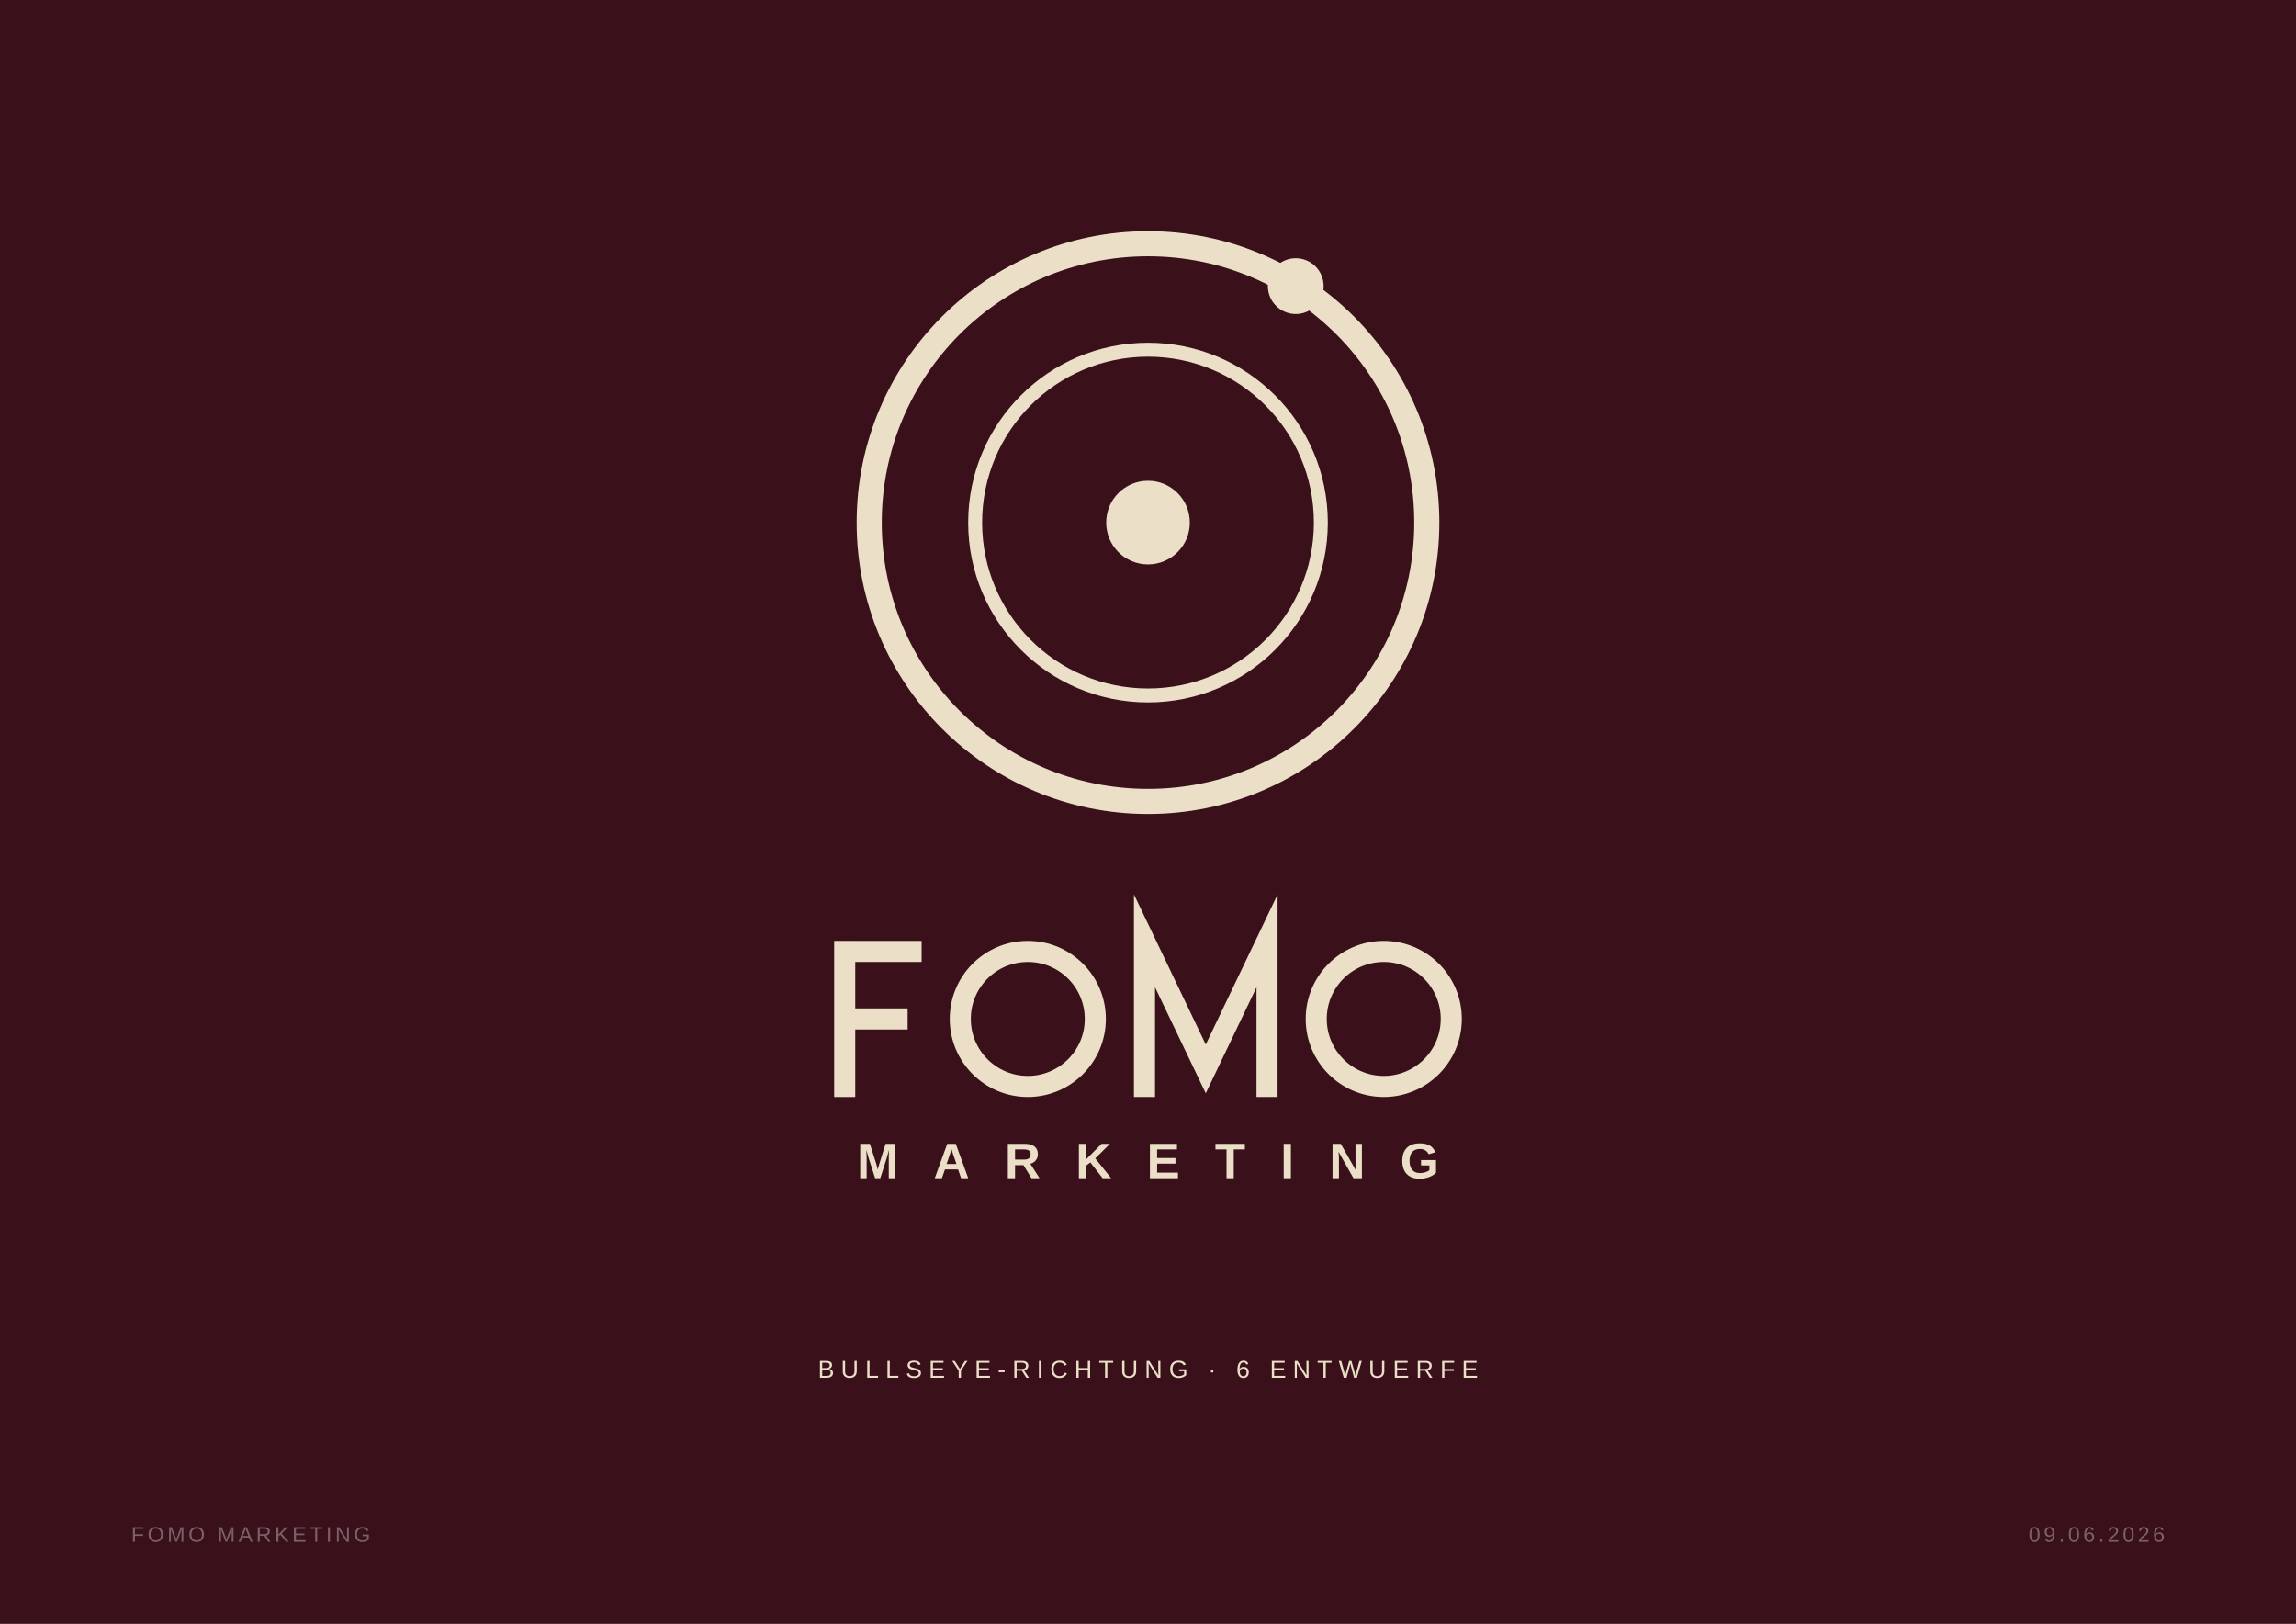
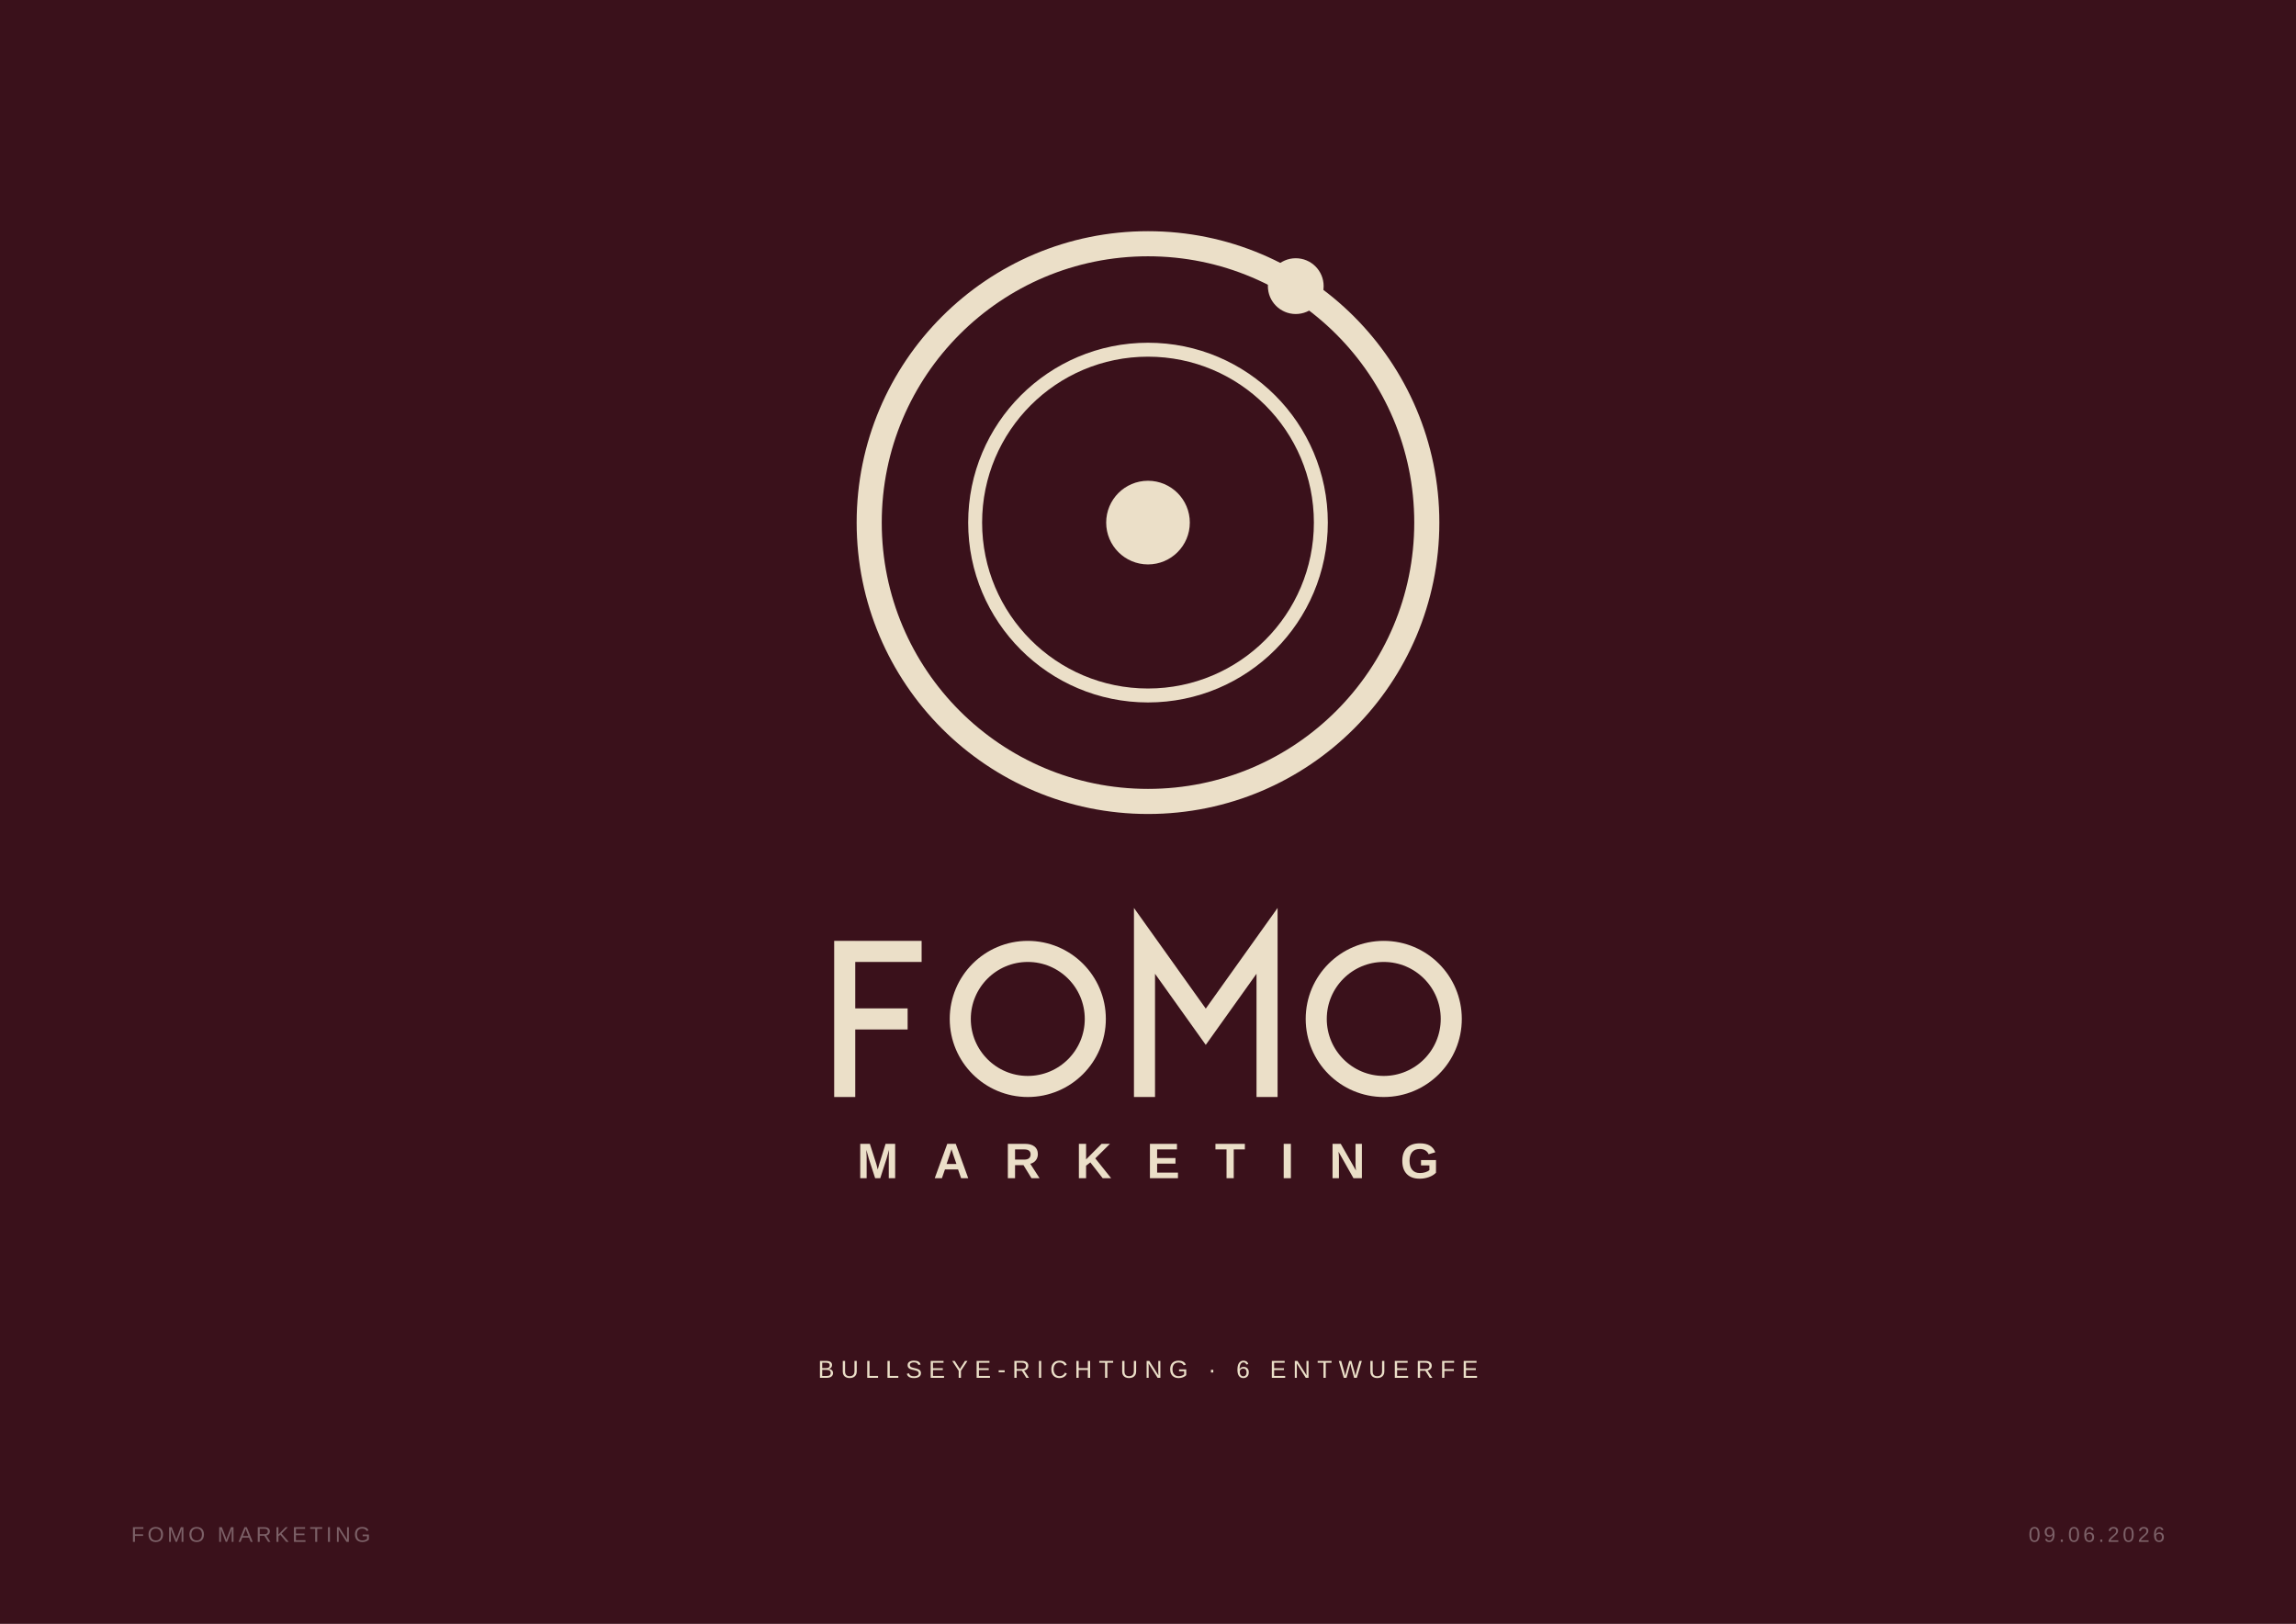
<svg xmlns="http://www.w3.org/2000/svg" width="1400" height="990" viewBox="0 0 1400 990">
  <rect width="1400" height="990" fill="#3A111B" />
  <g transform="translate(700.0 318.6) scale(1.7) translate(-700.0 -475.0)">
    <circle cx="700.0" cy="475.0" r="100.0" fill="none" stroke="#EBDFC8" stroke-width="9.0" />
    <circle cx="700.0" cy="475.0" r="62.0" fill="none" stroke="#EBDFC8" stroke-width="5.0" />
    <circle cx="700.0" cy="475.0" r="15.0" fill="#EBDFC8" />
    <circle cx="753.0" cy="390.2" r="10.0" fill="#EBDFC8" />
  </g>
  <path fill="none" stroke="#EBDFC8" stroke-width="12.85" stroke-linecap="butt" stroke-linejoin="miter" stroke-miterlimit="8" d="M 515.07 573.60 L 515.07 668.80 M 515.07 580.03 L 561.96 580.03 M 515.07 621.20 L 553.43 621.20" />
  <circle cx="626.70" cy="621.20" r="41.17" fill="none" stroke="#EBDFC8" stroke-width="12.85" stroke-linecap="butt" stroke-linejoin="miter" stroke-miterlimit="8" />
-   <path fill="none" stroke="#EBDFC8" stroke-width="12.85" stroke-linecap="butt" stroke-linejoin="miter" stroke-miterlimit="8" d="M 697.86 668.80 L 697.86 573.60 L 735.22 651.66 L 772.59 573.60 L 772.59 668.80" />
+   <path fill="none" stroke="#EBDFC8" stroke-width="12.85" stroke-linecap="butt" stroke-linejoin="miter" stroke-miterlimit="8" d="M 697.86 668.80 L 697.86 573.60 L 735.22 625.96 L 772.59 573.60 L 772.59 668.80" />
  <circle cx="843.75" cy="621.20" r="41.17" fill="none" stroke="#EBDFC8" stroke-width="12.85" stroke-linecap="butt" stroke-linejoin="miter" stroke-miterlimit="8" />
  <text x="700.00" y="718.30" font-family="Liberation Sans, Arial, DejaVu Sans, sans-serif" font-size="30.46" font-weight="600" letter-spacing="21.32" text-anchor="middle" fill="#EBDFC8">MARKETING</text>
  <text x="700.0" y="840" font-family="Liberation Sans, Arial, DejaVu Sans, sans-serif" font-size="15" letter-spacing="4" text-anchor="middle" fill="#EBDFC8">BULLSEYE-RICHTUNG · 6 ENTWUERFE</text>
  <text x="80" y="940" font-family="Liberation Sans, Arial, DejaVu Sans, sans-serif" font-size="13" letter-spacing="2" fill="#ffffff55">FOMO MARKETING</text>
  <text x="1320" y="940" font-family="Liberation Sans, Arial, DejaVu Sans, sans-serif" font-size="13" letter-spacing="2" text-anchor="end" fill="#ffffff55">09.06.2026</text>
</svg>
